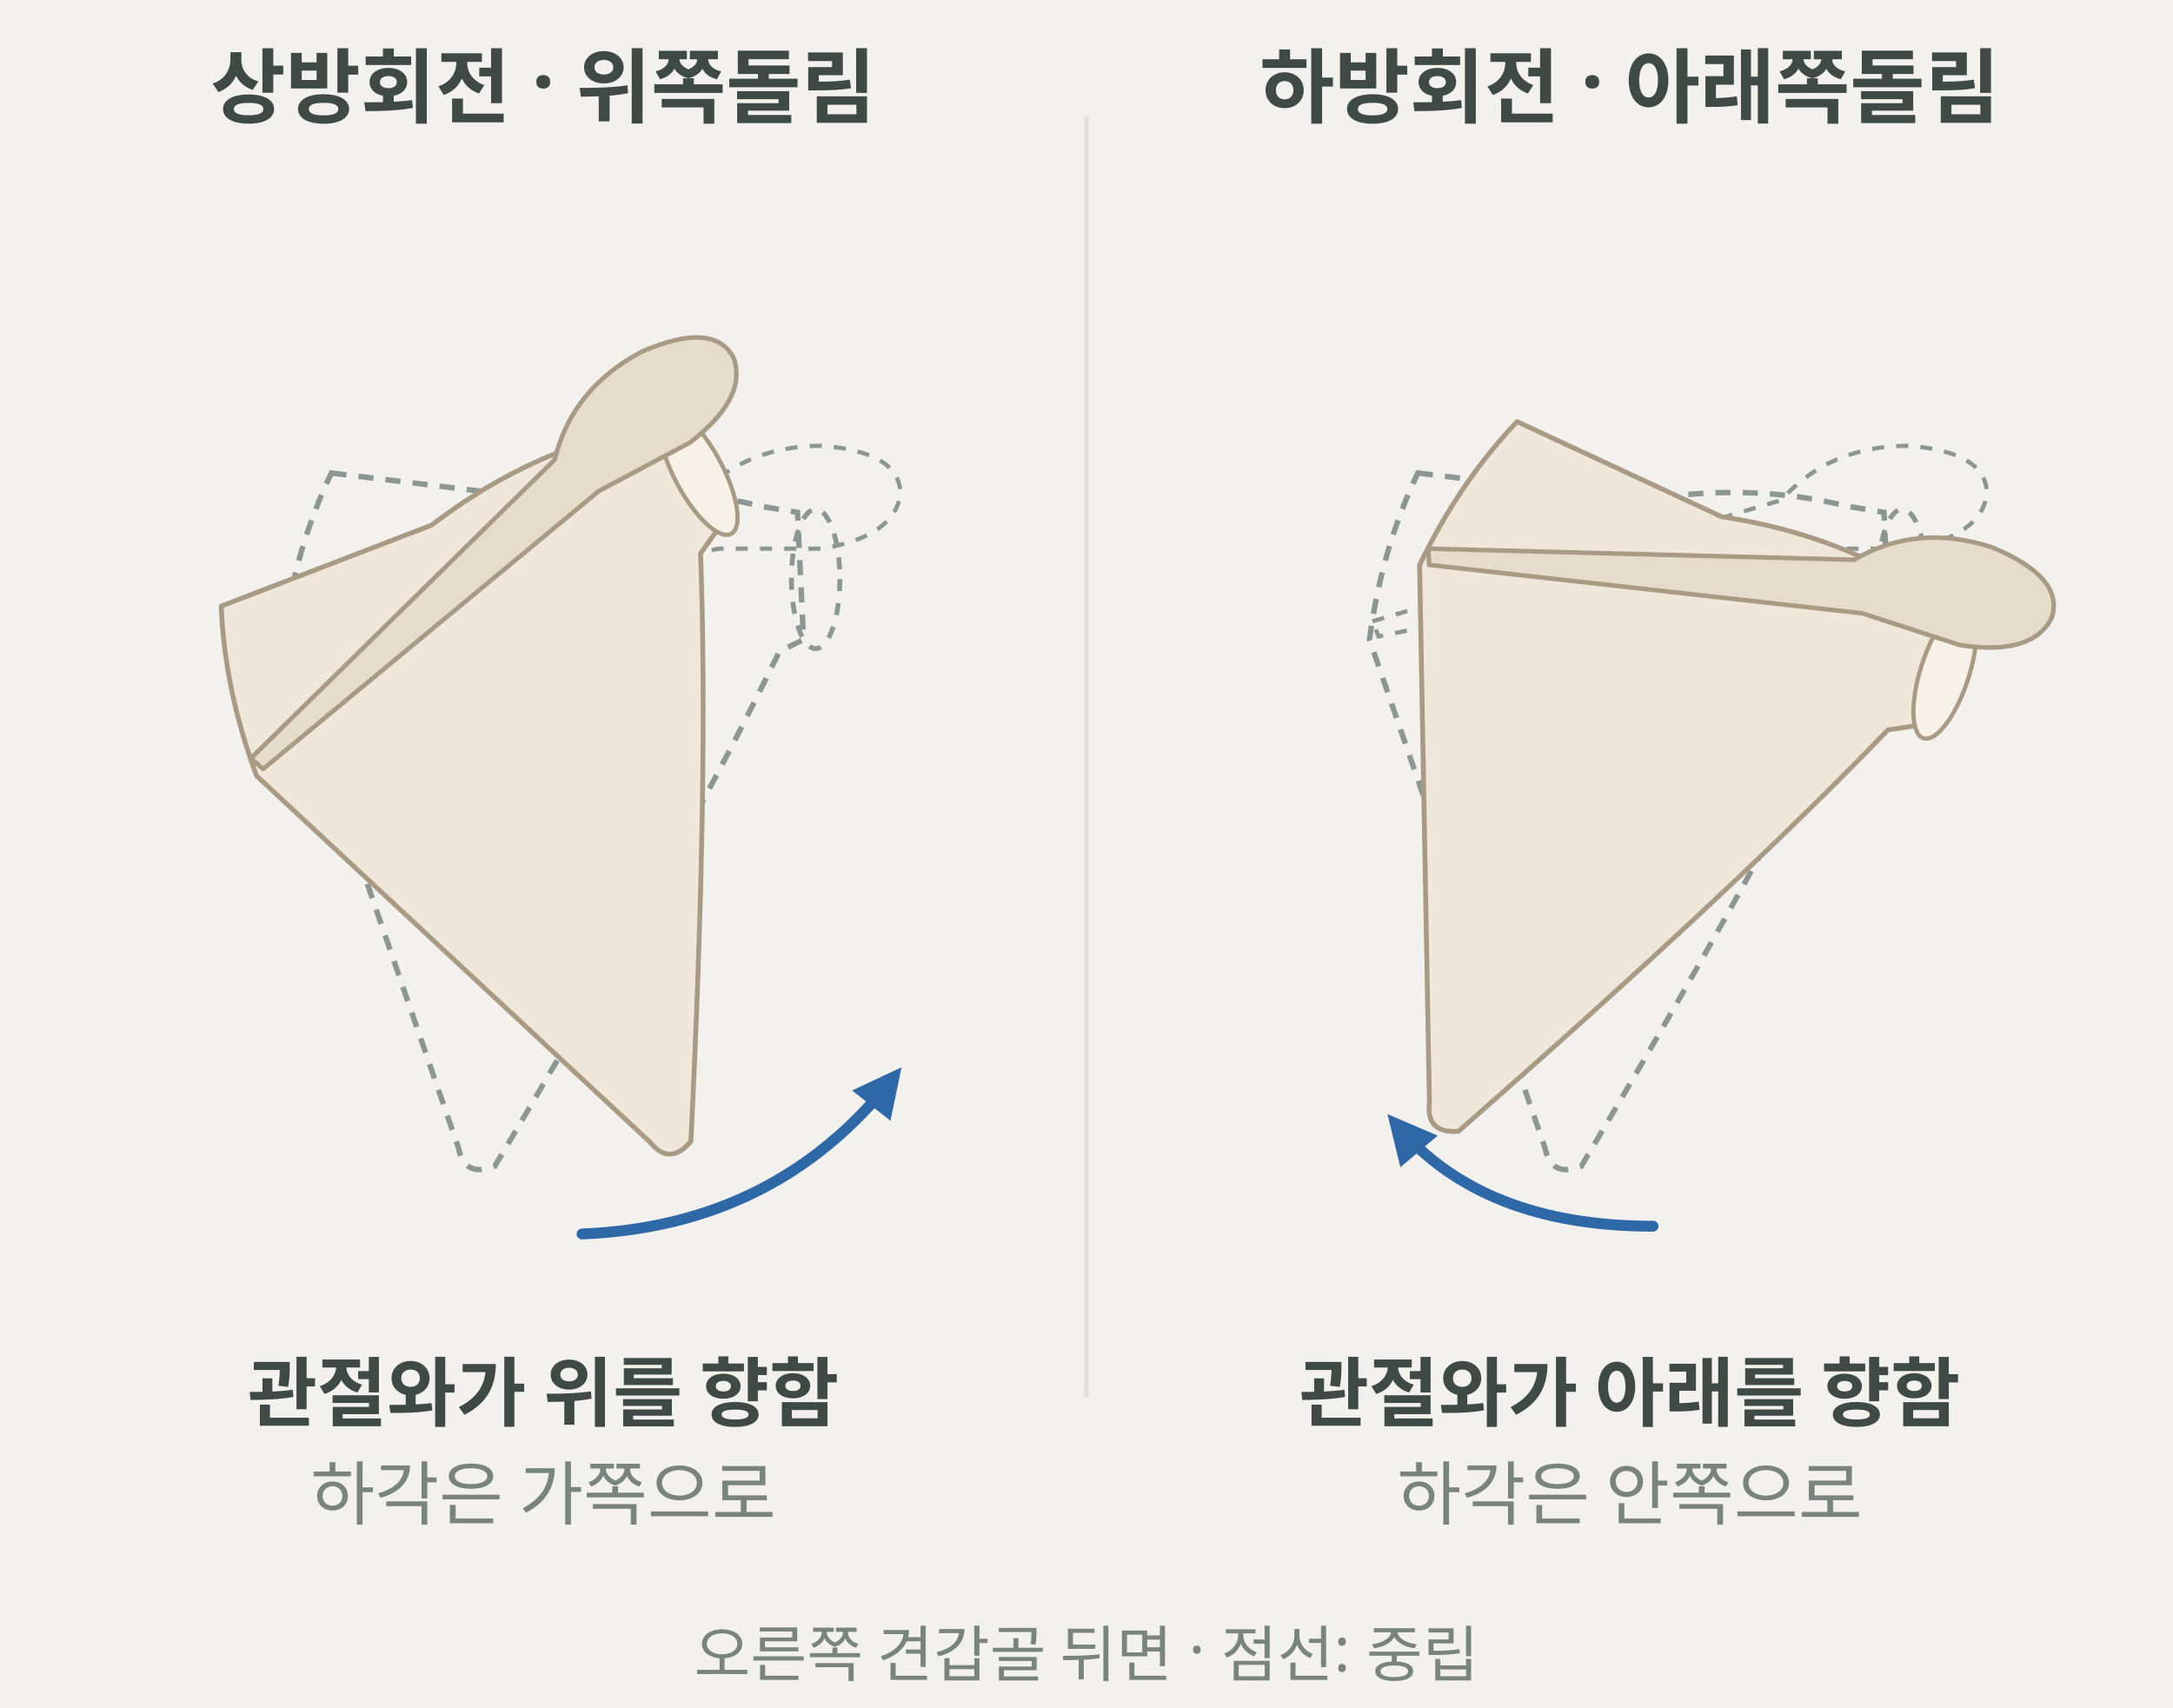
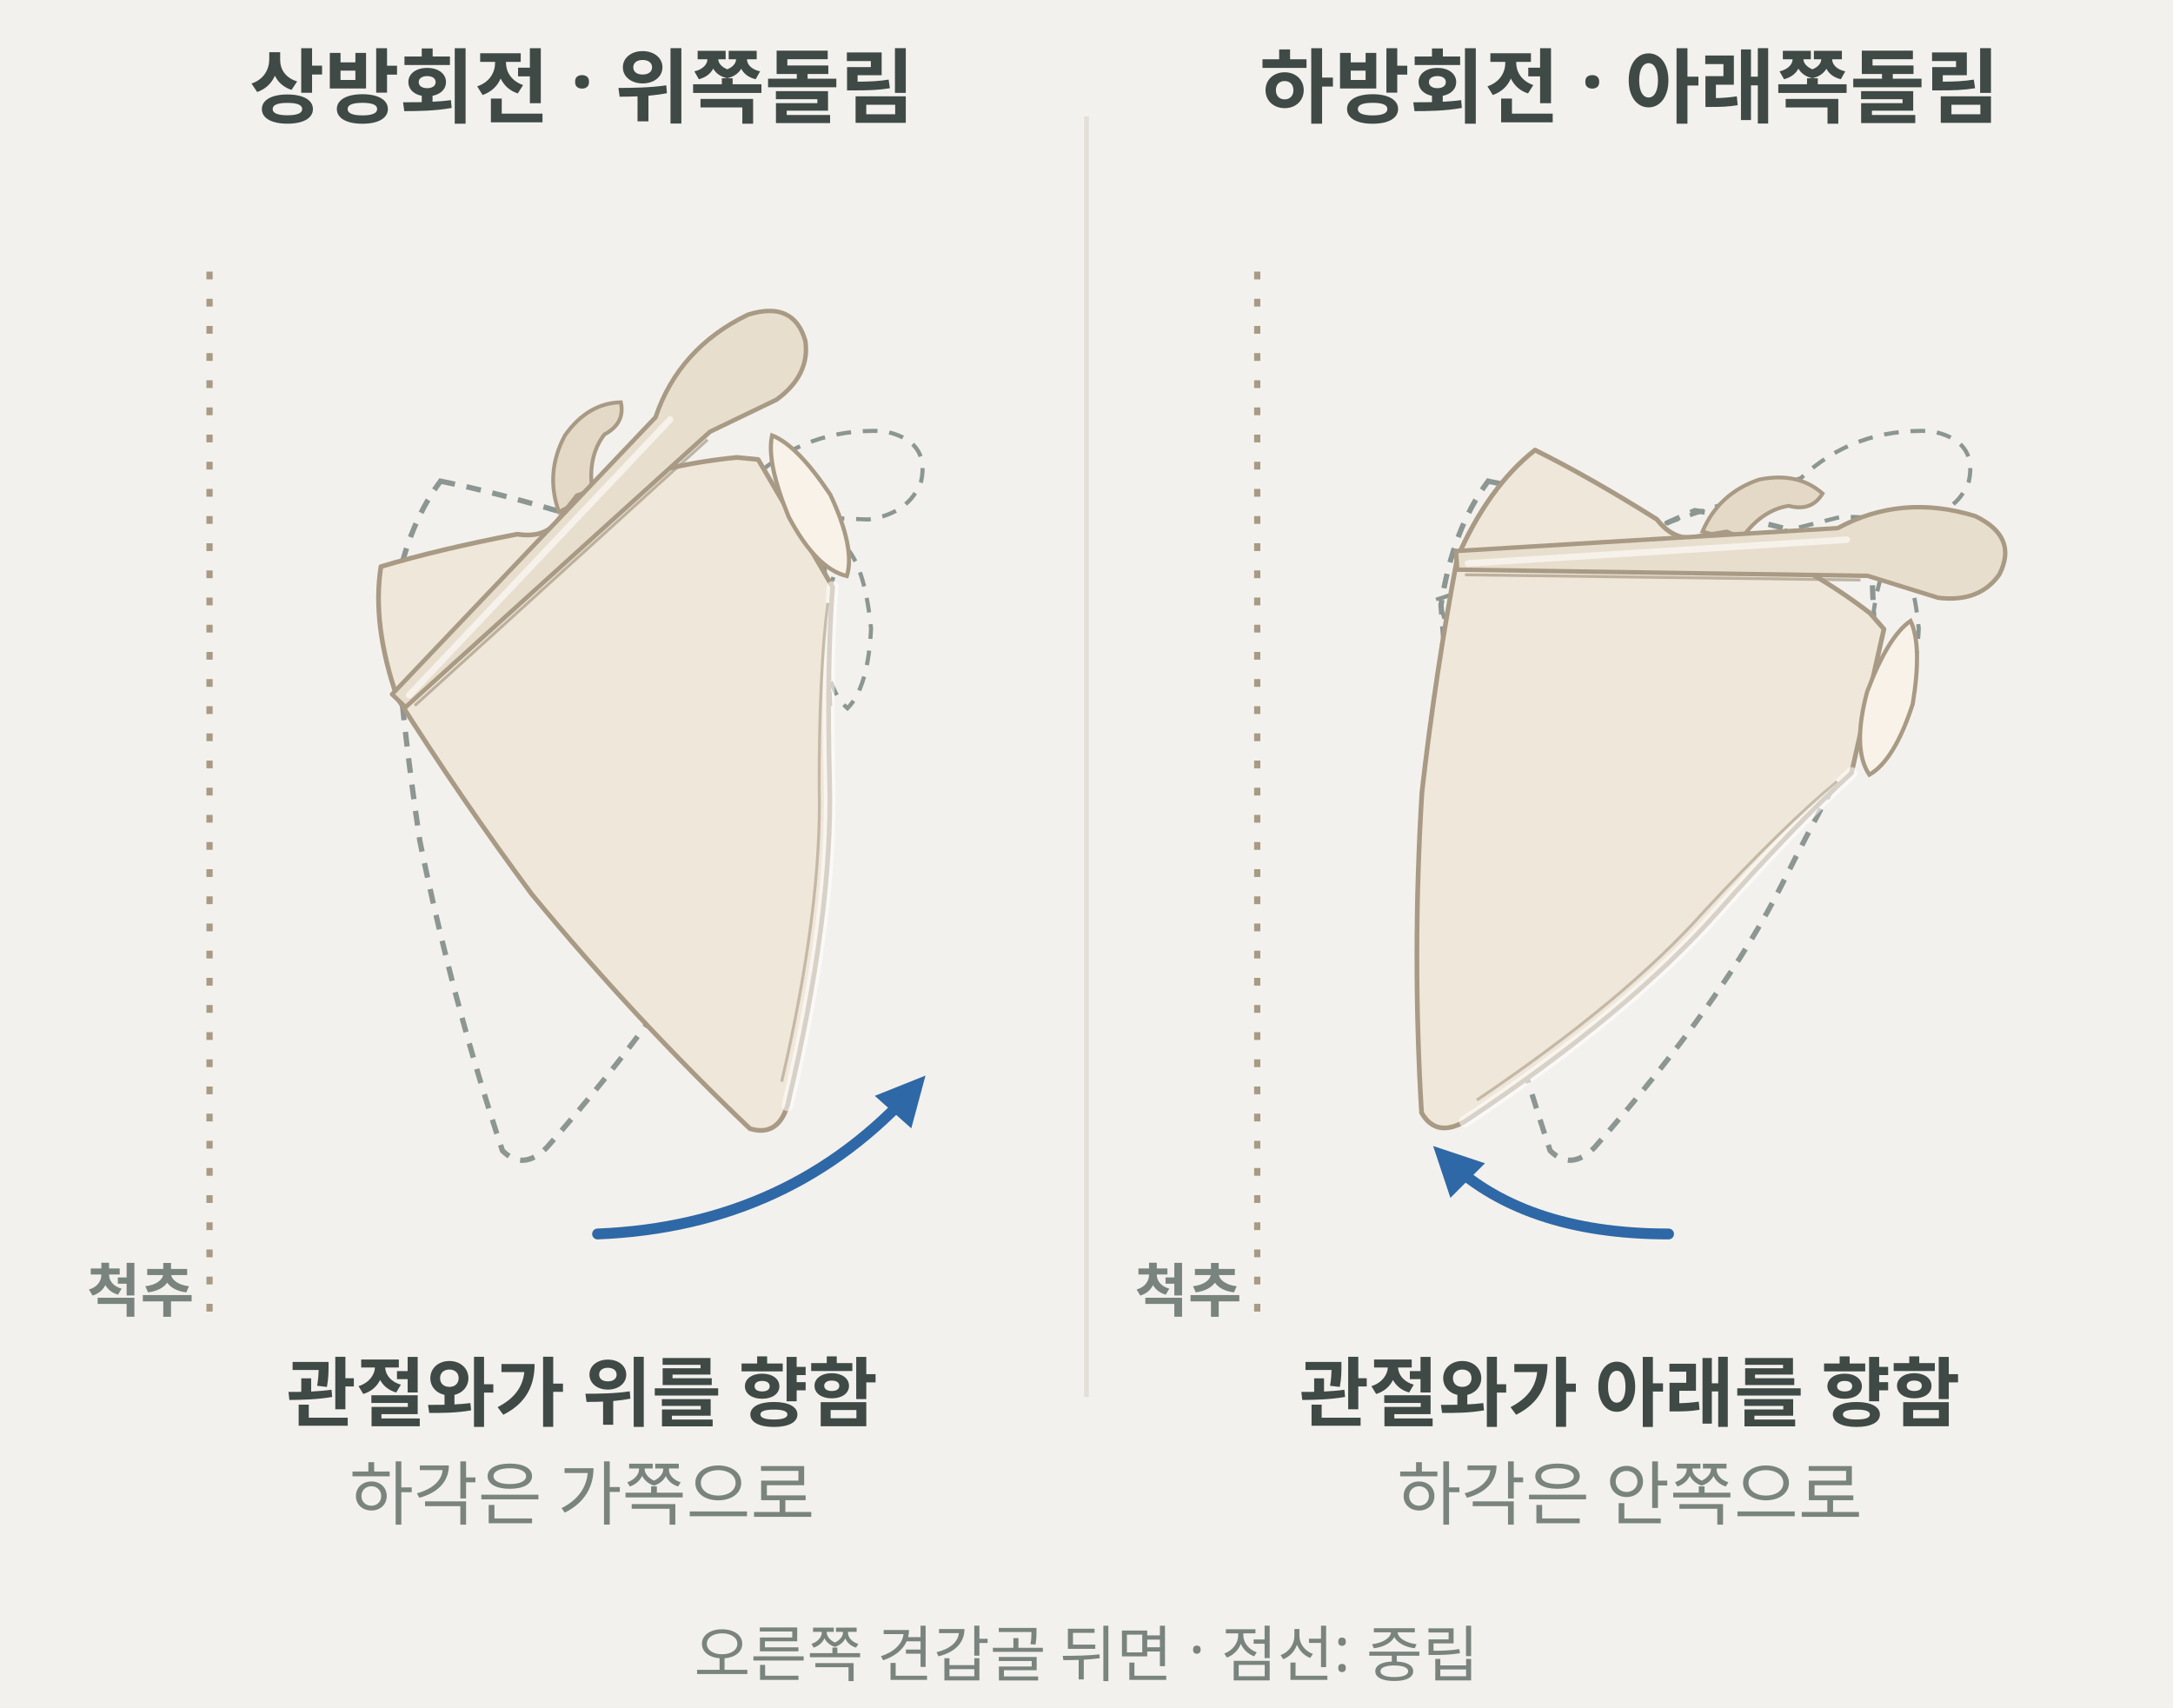
<svg xmlns="http://www.w3.org/2000/svg" viewBox="0 0 560 440" width="1120" height="880" role="img" aria-label="견갑골 상방회전과 하방회전" font-family="Pretendard Variable, Pretendard, Apple SD Gothic Neo, Malgun Gothic, Noto Sans KR, sans-serif">
  <defs>
    <marker id="ab" viewBox="0 0 10 10" refX="7" refY="5" markerWidth="4.5" markerHeight="4.5" orient="auto-start-reverse">
      <path d="M0 0 L10 5 L0 10 z" fill="#2F68A6" />
    </marker>
    <marker id="ao" viewBox="0 0 10 10" refX="7" refY="5" markerWidth="4.5" markerHeight="4.5" orient="auto-start-reverse">
      <path d="M0 0 L10 5 L0 10 z" fill="#D9622B" />
    </marker>
    <marker id="at" viewBox="0 0 10 10" refX="7" refY="5" markerWidth="4.5" markerHeight="4.5" orient="auto-start-reverse">
      <path d="M0 0 L10 5 L0 10 z" fill="#3E8B7B" />
    </marker>
  </defs>
  <rect width="560" height="440" fill="#F3F1ED" />
  <line x1="280" y1="30" x2="280" y2="360" stroke="#E3DED6" stroke-width="1.2" />
-   <text x="140" y="30" font-size="21.0" font-weight="700" fill="#3F4A47" text-anchor="middle">상방회전 · 위쪽돌림</text>
-   <g transform="translate(140 196) scale(0.78)">
+   <text x="150" y="30" font-size="21.0" font-weight="700" fill="#3F4A47" text-anchor="middle">상방회전 · 위쪽돌림</text>
+   <line x1="54" y1="70" x2="54" y2="340" stroke="#A89A84" stroke-width="1.6" stroke-dasharray="2 5" />
+   <text x="50" y="338" font-size="15.0" font-weight="600" fill="#7A847F" text-anchor="end">척추</text>
+   <g transform="translate(150 200) scale(0.76)">
    <g opacity="1.0">
-       <path d="M-70 -95 L4 -86 Q40 -92 72 -84 L84 -82 L86 -40 L78 -36 Q46 30 -16 134 Q-26 138 -28 128 L-86 -40 Q-82 -70 -70 -95 Z" fill="none" stroke="#8C9692" stroke-width="1.8" stroke-dasharray="5 4" />
-       <path d="M-85 -46 L50 -86 Q66 -104 92 -104 Q118 -102 118 -88 Q116 -74 92 -70 L58 -70 L-83 -41 Z" fill="none" stroke="#8C9692" stroke-width="1.4" stroke-dasharray="4 4" />
-       <ellipse cx="90" cy="-60" rx="8" ry="23" fill="none" stroke="#8C9692" stroke-width="1.6" stroke-dasharray="4 4" />
+       <path d="M-48 -100 Q-28 -96 -2 -88 Q6 -82 13 -86 L22 -90 Q52 -86 76 -76 L82 -72 L84 -22 Q70 0 52 36 Q32 76 -12 126 Q-20 134 -27 127 Q-44 76 -55 22 Q-61 -18 -64 -58 Q-60 -84 -48 -100 Z" fill="none" stroke="#8C9692" stroke-dasharray="5 4" stroke-width="1.8" />
+       <path d="M-65 -60 L58 -101 Q76 -118 102 -117 Q118 -114 115 -100 Q111 -89 97 -87 L72 -88 L-63 -54 Z" fill="none" stroke="#8C9692" stroke-dasharray="5 4" stroke-width="1.4" />
+       <path d="M90 -77 Q96 -70 98 -50 Q97 -30 90 -23 Q82 -30 82 -50 Q84 -70 90 -77 Z" fill="none" stroke="#8C9692" stroke-dasharray="5 4" stroke-width="1.4" />
    </g>
  </g>
-   <g transform="translate(140 196) rotate(-28) scale(0.78)">
+   <g transform="translate(150 200) scale(0.76) rotate(-28 0 -45)">
    <g opacity="1.0">
-       <path d="M-70 -95 L4 -86 Q40 -92 72 -84 L84 -82 L86 -40 L78 -36 Q46 30 -16 134 Q-26 138 -28 128 L-86 -40 Q-82 -70 -70 -95 Z" fill="#EFE7DA" stroke="#A89A84" stroke-width="1.6" stroke-linejoin="round" />
-       <ellipse cx="90" cy="-60" rx="8" ry="23" fill="#F7F1E7" stroke="#A89A84" stroke-width="1.4" />
-       <path d="M-85 -46 L50 -86 Q66 -104 92 -104 Q118 -102 118 -88 Q116 -74 92 -70 L58 -70 L-83 -41 Z" fill="#E6DCCB" stroke="#A89A84" stroke-width="1.5" stroke-linejoin="round" />
+       <path d="M14 -88 Q16 -102 28 -110 Q40 -116 50 -111 Q48 -104 40 -104 Q31 -100 27 -88 Z" fill="#E4D9C6" stroke="#A89A84" stroke-width="1.3" />
+       <path d="M-48 -100 Q-28 -96 -2 -88 Q6 -82 13 -86 L22 -90 Q52 -86 76 -76 L82 -72 L84 -22 Q70 0 52 36 Q32 76 -12 126 Q-20 134 -27 127 Q-44 76 -55 22 Q-61 -18 -64 -58 Q-60 -84 -48 -100 Z" fill="#EFE7DA" stroke="#A89A84" stroke-width="1.6" stroke-linejoin="round" />
+       <path d="M84 -22 Q70 0 52 36 Q32 76 -12 126" fill="none" stroke="#fff" stroke-width="4" opacity=".55" stroke-linecap="round" />
+       <path d="M80 -18 Q66 2 48 36 Q30 72 -10 118" fill="none" stroke="#A89A84" stroke-width="1" opacity=".6" />
+       <path d="M90 -77 Q96 -70 98 -50 Q97 -30 90 -23 Q82 -30 82 -50 Q84 -70 90 -77 Z" fill="#F8F2E8" stroke="#A89A84" stroke-width="1.4" />
+       <path d="M-65 -60 L58 -101 Q76 -118 102 -117 Q118 -114 115 -100 Q111 -89 97 -87 L72 -88 L-63 -54 Z" fill="#E8DECD" stroke="#A89A84" stroke-width="1.5" stroke-linejoin="round" />
+       <path d="M-60 -57 L62 -98" stroke="#fff" stroke-width="2.2" opacity=".6" stroke-linecap="round" />
+       <path d="M-60 -53 L70 -86" stroke="#A89A84" stroke-width="1" opacity=".7" />
    </g>
  </g>
-   <path d="M150 318 Q200 316 230 278" fill="none" stroke="#2F68A6" stroke-width="2.8" stroke-linecap="round" marker-end="url(#ab)" />
-   <text x="140" y="366.0" font-size="19.5" font-weight="700" fill="#3F4A47" text-anchor="middle">관절와가 위를 향함</text>
-   <text x="140" y="391.5" font-size="18.0" font-weight="500" fill="#7A847F" text-anchor="middle">하각은 가쪽으로</text>
+   <path d="M154 318 Q204 316 236 280" fill="none" stroke="#2F68A6" stroke-width="2.8" stroke-linecap="round" marker-end="url(#ab)" />
+   <text x="150" y="366.0" font-size="19.5" font-weight="700" fill="#3F4A47" text-anchor="middle">관절와가 위를 향함</text>
+   <text x="150" y="391.5" font-size="18.0" font-weight="500" fill="#7A847F" text-anchor="middle">하각은 가쪽으로</text>
  <text x="420" y="30" font-size="21.0" font-weight="700" fill="#3F4A47" text-anchor="middle">하방회전 · 아래쪽돌림</text>
-   <g transform="translate(420 196) scale(0.78)">
+   <line x1="324" y1="70" x2="324" y2="340" stroke="#A89A84" stroke-width="1.6" stroke-dasharray="2 5" />
+   <text x="320" y="338" font-size="15.0" font-weight="600" fill="#7A847F" text-anchor="end">척추</text>
+   <g transform="translate(420 200) scale(0.76)">
    <g opacity="1.0">
-       <path d="M-70 -95 L4 -86 Q40 -92 72 -84 L84 -82 L86 -40 L78 -36 Q46 30 -16 134 Q-26 138 -28 128 L-86 -40 Q-82 -70 -70 -95 Z" fill="none" stroke="#8C9692" stroke-width="1.8" stroke-dasharray="5 4" />
-       <path d="M-85 -46 L50 -86 Q66 -104 92 -104 Q118 -102 118 -88 Q116 -74 92 -70 L58 -70 L-83 -41 Z" fill="none" stroke="#8C9692" stroke-width="1.4" stroke-dasharray="4 4" />
-       <ellipse cx="90" cy="-60" rx="8" ry="23" fill="none" stroke="#8C9692" stroke-width="1.6" stroke-dasharray="4 4" />
+       <path d="M-48 -100 Q-28 -96 -2 -88 Q6 -82 13 -86 L22 -90 Q52 -86 76 -76 L82 -72 L84 -22 Q70 0 52 36 Q32 76 -12 126 Q-20 134 -27 127 Q-44 76 -55 22 Q-61 -18 -64 -58 Q-60 -84 -48 -100 Z" fill="none" stroke="#8C9692" stroke-dasharray="5 4" stroke-width="1.8" />
+       <path d="M-65 -60 L58 -101 Q76 -118 102 -117 Q118 -114 115 -100 Q111 -89 97 -87 L72 -88 L-63 -54 Z" fill="none" stroke="#8C9692" stroke-dasharray="5 4" stroke-width="1.4" />
+       <path d="M90 -77 Q96 -70 98 -50 Q97 -30 90 -23 Q82 -30 82 -50 Q84 -70 90 -77 Z" fill="none" stroke="#8C9692" stroke-dasharray="5 4" stroke-width="1.4" />
    </g>
  </g>
-   <g transform="translate(420 196) rotate(18) scale(0.78)">
+   <g transform="translate(420 200) scale(0.76) rotate(15 0 -45)">
    <g opacity="1.0">
-       <path d="M-70 -95 L4 -86 Q40 -92 72 -84 L84 -82 L86 -40 L78 -36 Q46 30 -16 134 Q-26 138 -28 128 L-86 -40 Q-82 -70 -70 -95 Z" fill="#EFE7DA" stroke="#A89A84" stroke-width="1.6" stroke-linejoin="round" />
-       <ellipse cx="90" cy="-60" rx="8" ry="23" fill="#F7F1E7" stroke="#A89A84" stroke-width="1.4" />
-       <path d="M-85 -46 L50 -86 Q66 -104 92 -104 Q118 -102 118 -88 Q116 -74 92 -70 L58 -70 L-83 -41 Z" fill="#E6DCCB" stroke="#A89A84" stroke-width="1.5" stroke-linejoin="round" />
+       <path d="M14 -88 Q16 -102 28 -110 Q40 -116 50 -111 Q48 -104 40 -104 Q31 -100 27 -88 Z" fill="#E4D9C6" stroke="#A89A84" stroke-width="1.3" />
+       <path d="M-48 -100 Q-28 -96 -2 -88 Q6 -82 13 -86 L22 -90 Q52 -86 76 -76 L82 -72 L84 -22 Q70 0 52 36 Q32 76 -12 126 Q-20 134 -27 127 Q-44 76 -55 22 Q-61 -18 -64 -58 Q-60 -84 -48 -100 Z" fill="#EFE7DA" stroke="#A89A84" stroke-width="1.6" stroke-linejoin="round" />
+       <path d="M84 -22 Q70 0 52 36 Q32 76 -12 126" fill="none" stroke="#fff" stroke-width="4" opacity=".55" stroke-linecap="round" />
+       <path d="M80 -18 Q66 2 48 36 Q30 72 -10 118" fill="none" stroke="#A89A84" stroke-width="1" opacity=".6" />
+       <path d="M90 -77 Q96 -70 98 -50 Q97 -30 90 -23 Q82 -30 82 -50 Q84 -70 90 -77 Z" fill="#F8F2E8" stroke="#A89A84" stroke-width="1.4" />
+       <path d="M-65 -60 L58 -101 Q76 -118 102 -117 Q118 -114 115 -100 Q111 -89 97 -87 L72 -88 L-63 -54 Z" fill="#E8DECD" stroke="#A89A84" stroke-width="1.5" stroke-linejoin="round" />
+       <path d="M-60 -57 L62 -98" stroke="#fff" stroke-width="2.2" opacity=".6" stroke-linecap="round" />
+       <path d="M-60 -53 L70 -86" stroke="#A89A84" stroke-width="1" opacity=".7" />
    </g>
  </g>
-   <path d="M426 316 Q382 316 360 290" fill="none" stroke="#2F68A6" stroke-width="2.8" stroke-linecap="round" marker-end="url(#ab)" />
+   <path d="M430 318 Q392 318 372 298" fill="none" stroke="#2F68A6" stroke-width="2.8" stroke-linecap="round" marker-end="url(#ab)" />
  <text x="420" y="366.0" font-size="19.5" font-weight="700" fill="#3F4A47" text-anchor="middle">관절와가 아래를 향함</text>
  <text x="420" y="391.5" font-size="18.0" font-weight="500" fill="#7A847F" text-anchor="middle">하각은 안쪽으로</text>
  <text x="280" y="432" font-size="15.8" font-weight="500" fill="#7A847F" text-anchor="middle">오른쪽 견갑골 뒤면 · 점선: 중립</text>
</svg>
